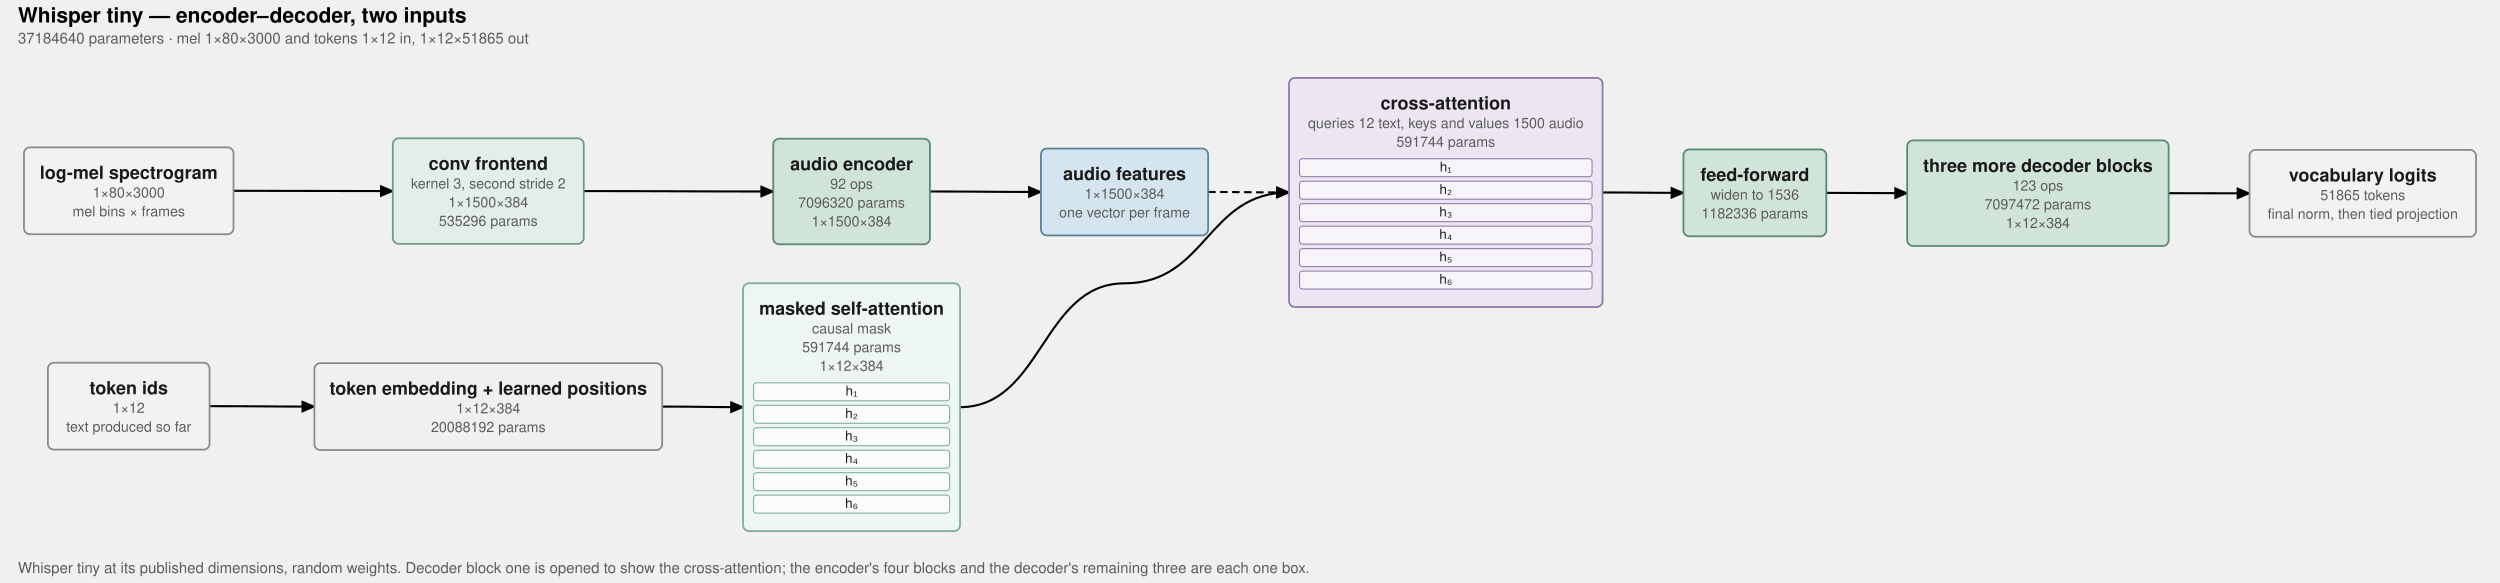
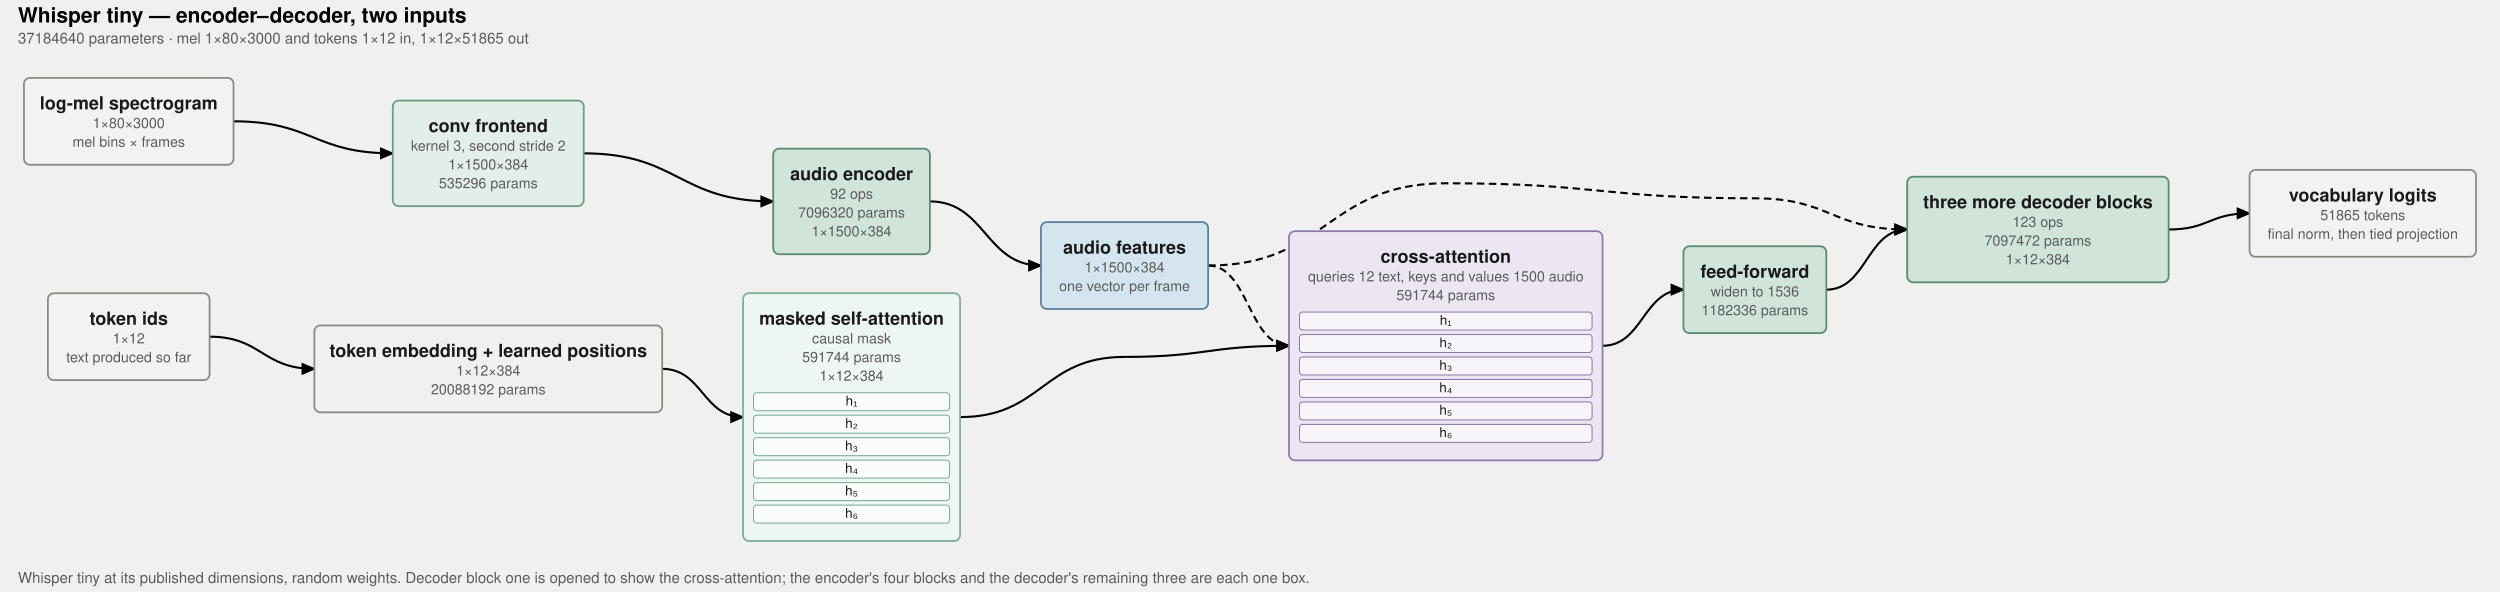
- <svg xmlns="http://www.w3.org/2000/svg" class="draughtsman" role="img" aria-label="Whisper tiny — encoder–decoder, two inputs" viewBox="0 0 1669.26 388.61" width="1669.26" height="388.61">
+ <svg xmlns="http://www.w3.org/2000/svg" class="draughtsman" role="img" aria-label="Whisper tiny — encoder–decoder, two inputs" viewBox="0 0 1669.26 395.24" width="1669.26" height="395.24">
  <defs>
    <marker id="ds-arrow" viewBox="0 0 8 8" refX="7" refY="4" markerWidth="7" markerHeight="7" orient="auto-start-reverse">
      <path d="M0 0.6 L8 4 L0 7.4 Z" style="fill:currentColor" />
    </marker>
  </defs>
  <text class="ds-title" x="12" y="15" style="font-family:Helvetica Neue, Helvetica, Arial, sans-serif;font-size:14px;font-weight:600;fill:currentColor">Whisper tiny — encoder–decoder, two inputs</text>
  <text class="ds-subtitle" x="12" y="29" style="font-family:Helvetica Neue, Helvetica, Arial, sans-serif;font-size:10px;fill:currentColor;opacity:0.62">37184640 parameters · mel 1×80×3000 and tokens 1×12 in, 1×12×51865 out</text>
  <g class="ds-body" transform="translate(0 36)">
-     <path class="ds-edge ds-edge-solid" data-from="mel" data-to="frontend" d="M155.92 91.39 C209.1 91.39 209.1 91.59 262.28 91.59" style="fill:none;stroke:currentColor;stroke-width:1.4" marker-end="url(#ds-arrow)" />
-     <path class="ds-edge ds-edge-solid" data-from="frontend" data-to="enc" d="M389.78 91.59 C453.03 91.59 453.03 91.86 516.29 91.86" style="fill:none;stroke:currentColor;stroke-width:1.4" marker-end="url(#ds-arrow)" />
-     <path class="ds-edge ds-edge-solid" data-from="enc" data-to="audio" d="M620.89 91.86 C657.96 91.86 657.96 92.18 695.03 92.18" style="fill:none;stroke:currentColor;stroke-width:1.4" marker-end="url(#ds-arrow)" />
-     <path class="ds-edge ds-edge-dashed" data-from="audio" data-to="dcross" d="M806.68 92.18 C833.68 92.18 833.68 92.5 860.68 92.5" style="fill:none;stroke:currentColor;stroke-width:1.4;stroke-dasharray:5 3" marker-end="url(#ds-arrow)" />
-     <path class="ds-edge ds-edge-solid" data-from="tokens" data-to="embed" d="M139.94 235.2 C174.93 235.2 174.93 235.48 209.92 235.48" style="fill:none;stroke:currentColor;stroke-width:1.4" marker-end="url(#ds-arrow)" />
-     <path class="ds-edge ds-edge-solid" data-from="embed" data-to="dself" d="M442.14 235.48 C469.14 235.48 469.14 235.86 496.14 235.86" style="fill:none;stroke:currentColor;stroke-width:1.4" marker-end="url(#ds-arrow)" />
-     <path class="ds-edge ds-edge-solid" data-from="dself" data-to="dcross" d="M641.03 235.86 C695.95 235.86 695.95 153.18 750.86 153.18 C805.77 153.18 805.77 92.5 860.68 92.5" style="fill:none;stroke:currentColor;stroke-width:1.4" marker-end="url(#ds-arrow)" />
-     <path class="ds-edge ds-edge-solid" data-from="dcross" data-to="dff" d="M1070.04 92.5 C1097.04 92.5 1097.04 92.78 1124.04 92.78" style="fill:none;stroke:currentColor;stroke-width:1.4" marker-end="url(#ds-arrow)" />
-     <path class="ds-edge ds-edge-solid" data-from="dff" data-to="drest" d="M1219.43 92.78 C1246.43 92.78 1246.43 92.99 1273.43 92.99" style="fill:none;stroke:currentColor;stroke-width:1.4" marker-end="url(#ds-arrow)" />
-     <path class="ds-edge ds-edge-solid" data-from="drest" data-to="logits" d="M1448.01 92.99 C1475.01 92.99 1475.01 93.1 1502.01 93.1" style="fill:none;stroke:currentColor;stroke-width:1.4" marker-end="url(#ds-arrow)" />
+     <path class="ds-edge ds-edge-solid" data-from="mel" data-to="frontend" d="M155.92 45 C209.1 45 209.1 66.39 262.28 66.39" style="fill:none;stroke:currentColor;stroke-width:1.4" marker-end="url(#ds-arrow)" />
+     <path class="ds-edge ds-edge-solid" data-from="frontend" data-to="enc" d="M389.78 66.39 C453.03 66.39 453.03 98.49 516.29 98.49" style="fill:none;stroke:currentColor;stroke-width:1.4" marker-end="url(#ds-arrow)" />
+     <path class="ds-edge ds-edge-solid" data-from="enc" data-to="audio" d="M620.89 98.49 C657.96 98.49 657.96 141.31 695.03 141.31" style="fill:none;stroke:currentColor;stroke-width:1.4" marker-end="url(#ds-arrow)" />
+     <path class="ds-edge ds-edge-dashed" data-from="audio" data-to="dcross" d="M806.68 141.31 C833.68 141.31 833.68 194.87 860.68 194.87" style="fill:none;stroke:currentColor;stroke-width:1.4;stroke-dasharray:5 3" marker-end="url(#ds-arrow)" />
+     <path class="ds-edge ds-edge-solid" data-from="tokens" data-to="embed" d="M139.94 188.81 C174.93 188.81 174.93 210.29 209.92 210.29" style="fill:none;stroke:currentColor;stroke-width:1.4" marker-end="url(#ds-arrow)" />
+     <path class="ds-edge ds-edge-solid" data-from="embed" data-to="dself" d="M442.14 210.29 C469.14 210.29 469.14 242.49 496.14 242.49" style="fill:none;stroke:currentColor;stroke-width:1.4" marker-end="url(#ds-arrow)" />
+     <path class="ds-edge ds-edge-solid" data-from="dself" data-to="dcross" d="M641.03 242.49 C695.95 242.49 695.95 202.31 750.86 202.31 C805.77 202.31 805.77 194.87 860.68 194.87" style="fill:none;stroke:currentColor;stroke-width:1.4" marker-end="url(#ds-arrow)" />
+     <path class="ds-edge ds-edge-solid" data-from="dcross" data-to="dff" d="M1070.04 194.87 C1097.04 194.87 1097.04 157.42 1124.04 157.42" style="fill:none;stroke:currentColor;stroke-width:1.4" marker-end="url(#ds-arrow)" />
+     <path class="ds-edge ds-edge-solid" data-from="dff" data-to="drest" d="M1219.43 157.42 C1246.43 157.42 1246.43 117.24 1273.43 117.24" style="fill:none;stroke:currentColor;stroke-width:1.4" marker-end="url(#ds-arrow)" />
+     <path class="ds-edge ds-edge-dashed" data-from="audio" data-to="drest" d="M806.68 141.31 C886.02 141.31 886.02 86.37 965.36 86.37 C1068.55 86.37 1068.55 96.42 1171.73 96.42 C1222.58 96.42 1222.58 117.24 1273.43 117.24" style="fill:none;stroke:currentColor;stroke-width:1.4;stroke-dasharray:5 3" marker-end="url(#ds-arrow)" />
+     <path class="ds-edge ds-edge-solid" data-from="drest" data-to="logits" d="M1448.01 117.24 C1475.01 117.24 1475.01 106.46 1502.01 106.46" style="fill:none;stroke:currentColor;stroke-width:1.4" marker-end="url(#ds-arrow)" />
    <g class="ds-stage ds-kind-input" data-stage="mel">
-       <rect x="16" y="62.39" width="139.92" height="58" rx="4" style="fill:#f2f2f0;stroke:#8a8a86;stroke-width:1.2" />
-       <text x="85.96" y="83.39" text-anchor="middle" style="font-family:Helvetica Neue, Helvetica, Arial, sans-serif;font-size:12.0px;font-weight:600;fill:#1a1a1a">log-mel spectrogram</text>
-       <text x="85.96" y="95.89" text-anchor="middle" style="font-family:Helvetica Neue, Helvetica, Arial, sans-serif;font-size:9.5px;fill:#5b5b5b">1×80×3000</text>
-       <text x="85.96" y="108.39" text-anchor="middle" style="font-family:Helvetica Neue, Helvetica, Arial, sans-serif;font-size:9.5px;fill:#5b5b5b">mel bins × frames</text>
+       <rect x="16" y="16" width="139.92" height="58" rx="4" style="fill:#f2f2f0;stroke:#8a8a86;stroke-width:1.2" />
+       <text x="85.96" y="37" text-anchor="middle" style="font-family:Helvetica Neue, Helvetica, Arial, sans-serif;font-size:12.0px;font-weight:600;fill:#1a1a1a">log-mel spectrogram</text>
+       <text x="85.96" y="49.5" text-anchor="middle" style="font-family:Helvetica Neue, Helvetica, Arial, sans-serif;font-size:9.5px;fill:#5b5b5b">1×80×3000</text>
+       <text x="85.96" y="62" text-anchor="middle" style="font-family:Helvetica Neue, Helvetica, Arial, sans-serif;font-size:9.5px;fill:#5b5b5b">mel bins × frames</text>
    </g>
    <g class="ds-stage ds-kind-conv" data-stage="frontend">
-       <rect x="262.28" y="56.34" width="127.49" height="70.5" rx="4" style="fill:#e2eee7;stroke:#6f9c85;stroke-width:1.2" />
-       <text x="326.03" y="77.34" text-anchor="middle" style="font-family:Helvetica Neue, Helvetica, Arial, sans-serif;font-size:12.0px;font-weight:600;fill:#1a1a1a">conv frontend</text>
-       <text x="326.03" y="89.84" text-anchor="middle" style="font-family:Helvetica Neue, Helvetica, Arial, sans-serif;font-size:9.5px;fill:#5b5b5b">kernel 3, second stride 2</text>
-       <text x="326.03" y="102.34" text-anchor="middle" style="font-family:Helvetica Neue, Helvetica, Arial, sans-serif;font-size:9.5px;fill:#5b5b5b">1×1500×384</text>
-       <text x="326.03" y="114.84" text-anchor="middle" style="font-family:Helvetica Neue, Helvetica, Arial, sans-serif;font-size:9.5px;fill:#5b5b5b">535296 params</text>
+       <rect x="262.28" y="31.14" width="127.49" height="70.5" rx="4" style="fill:#e2eee7;stroke:#6f9c85;stroke-width:1.2" />
+       <text x="326.03" y="52.14" text-anchor="middle" style="font-family:Helvetica Neue, Helvetica, Arial, sans-serif;font-size:12.0px;font-weight:600;fill:#1a1a1a">conv frontend</text>
+       <text x="326.03" y="64.64" text-anchor="middle" style="font-family:Helvetica Neue, Helvetica, Arial, sans-serif;font-size:9.5px;fill:#5b5b5b">kernel 3, second stride 2</text>
+       <text x="326.03" y="77.14" text-anchor="middle" style="font-family:Helvetica Neue, Helvetica, Arial, sans-serif;font-size:9.5px;fill:#5b5b5b">1×1500×384</text>
+       <text x="326.03" y="89.64" text-anchor="middle" style="font-family:Helvetica Neue, Helvetica, Arial, sans-serif;font-size:9.5px;fill:#5b5b5b">535296 params</text>
    </g>
    <g class="ds-stage ds-kind-stack" data-stage="enc">
-       <rect x="516.29" y="56.61" width="104.61" height="70.5" rx="4" style="fill:#d1e4d9;stroke:#5a8a71;stroke-width:1.2" />
-       <text x="568.59" y="77.61" text-anchor="middle" style="font-family:Helvetica Neue, Helvetica, Arial, sans-serif;font-size:12.0px;font-weight:600;fill:#1a1a1a">audio encoder</text>
-       <text x="568.59" y="90.11" text-anchor="middle" style="font-family:Helvetica Neue, Helvetica, Arial, sans-serif;font-size:9.5px;fill:#5b5b5b">92 ops</text>
-       <text x="568.59" y="102.61" text-anchor="middle" style="font-family:Helvetica Neue, Helvetica, Arial, sans-serif;font-size:9.5px;fill:#5b5b5b">7096320 params</text>
-       <text x="568.59" y="115.11" text-anchor="middle" style="font-family:Helvetica Neue, Helvetica, Arial, sans-serif;font-size:9.5px;fill:#5b5b5b">1×1500×384</text>
+       <rect x="516.29" y="63.24" width="104.61" height="70.5" rx="4" style="fill:#d1e4d9;stroke:#5a8a71;stroke-width:1.2" />
+       <text x="568.59" y="84.24" text-anchor="middle" style="font-family:Helvetica Neue, Helvetica, Arial, sans-serif;font-size:12.0px;font-weight:600;fill:#1a1a1a">audio encoder</text>
+       <text x="568.59" y="96.74" text-anchor="middle" style="font-family:Helvetica Neue, Helvetica, Arial, sans-serif;font-size:9.5px;fill:#5b5b5b">92 ops</text>
+       <text x="568.59" y="109.24" text-anchor="middle" style="font-family:Helvetica Neue, Helvetica, Arial, sans-serif;font-size:9.5px;fill:#5b5b5b">7096320 params</text>
+       <text x="568.59" y="121.74" text-anchor="middle" style="font-family:Helvetica Neue, Helvetica, Arial, sans-serif;font-size:9.5px;fill:#5b5b5b">1×1500×384</text>
    </g>
    <g class="ds-stage ds-kind-reduce" data-stage="audio">
-       <rect x="695.03" y="63.18" width="111.65" height="58" rx="4" style="fill:#d5e5ef;stroke:#5b829a;stroke-width:1.2" />
-       <text x="750.86" y="84.18" text-anchor="middle" style="font-family:Helvetica Neue, Helvetica, Arial, sans-serif;font-size:12.0px;font-weight:600;fill:#1a1a1a">audio features</text>
-       <text x="750.86" y="96.68" text-anchor="middle" style="font-family:Helvetica Neue, Helvetica, Arial, sans-serif;font-size:9.5px;fill:#5b5b5b">1×1500×384</text>
-       <text x="750.86" y="109.18" text-anchor="middle" style="font-family:Helvetica Neue, Helvetica, Arial, sans-serif;font-size:9.5px;fill:#5b5b5b">one vector per frame</text>
+       <rect x="695.03" y="112.31" width="111.65" height="58" rx="4" style="fill:#d5e5ef;stroke:#5b829a;stroke-width:1.2" />
+       <text x="750.86" y="133.31" text-anchor="middle" style="font-family:Helvetica Neue, Helvetica, Arial, sans-serif;font-size:12.0px;font-weight:600;fill:#1a1a1a">audio features</text>
+       <text x="750.86" y="145.81" text-anchor="middle" style="font-family:Helvetica Neue, Helvetica, Arial, sans-serif;font-size:9.5px;fill:#5b5b5b">1×1500×384</text>
+       <text x="750.86" y="158.31" text-anchor="middle" style="font-family:Helvetica Neue, Helvetica, Arial, sans-serif;font-size:9.5px;fill:#5b5b5b">one vector per frame</text>
    </g>
    <g class="ds-stage ds-kind-input" data-stage="tokens">
-       <rect x="31.98" y="206.2" width="107.96" height="58" rx="4" style="fill:#f2f2f0;stroke:#8a8a86;stroke-width:1.2" />
-       <text x="85.96" y="227.2" text-anchor="middle" style="font-family:Helvetica Neue, Helvetica, Arial, sans-serif;font-size:12.0px;font-weight:600;fill:#1a1a1a">token ids</text>
-       <text x="85.96" y="239.7" text-anchor="middle" style="font-family:Helvetica Neue, Helvetica, Arial, sans-serif;font-size:9.5px;fill:#5b5b5b">1×12</text>
-       <text x="85.96" y="252.2" text-anchor="middle" style="font-family:Helvetica Neue, Helvetica, Arial, sans-serif;font-size:9.5px;fill:#5b5b5b">text produced so far</text>
+       <rect x="31.98" y="159.81" width="107.96" height="58" rx="4" style="fill:#f2f2f0;stroke:#8a8a86;stroke-width:1.2" />
+       <text x="85.96" y="180.81" text-anchor="middle" style="font-family:Helvetica Neue, Helvetica, Arial, sans-serif;font-size:12.0px;font-weight:600;fill:#1a1a1a">token ids</text>
+       <text x="85.96" y="193.31" text-anchor="middle" style="font-family:Helvetica Neue, Helvetica, Arial, sans-serif;font-size:9.5px;fill:#5b5b5b">1×12</text>
+       <text x="85.96" y="205.81" text-anchor="middle" style="font-family:Helvetica Neue, Helvetica, Arial, sans-serif;font-size:9.5px;fill:#5b5b5b">text produced so far</text>
    </g>
    <g class="ds-stage ds-kind-op" data-stage="embed">
-       <rect x="209.92" y="206.48" width="232.23" height="58" rx="4" style="fill:#f0f0ef;stroke:#8a8a86;stroke-width:1.2" />
-       <text x="326.03" y="227.48" text-anchor="middle" style="font-family:Helvetica Neue, Helvetica, Arial, sans-serif;font-size:12.0px;font-weight:600;fill:#1a1a1a">token embedding + learned positions</text>
-       <text x="326.03" y="239.98" text-anchor="middle" style="font-family:Helvetica Neue, Helvetica, Arial, sans-serif;font-size:9.5px;fill:#5b5b5b">1×12×384</text>
-       <text x="326.03" y="252.48" text-anchor="middle" style="font-family:Helvetica Neue, Helvetica, Arial, sans-serif;font-size:9.5px;fill:#5b5b5b">20088192 params</text>
+       <rect x="209.92" y="181.29" width="232.23" height="58" rx="4" style="fill:#f0f0ef;stroke:#8a8a86;stroke-width:1.2" />
+       <text x="326.03" y="202.29" text-anchor="middle" style="font-family:Helvetica Neue, Helvetica, Arial, sans-serif;font-size:12.0px;font-weight:600;fill:#1a1a1a">token embedding + learned positions</text>
+       <text x="326.03" y="214.79" text-anchor="middle" style="font-family:Helvetica Neue, Helvetica, Arial, sans-serif;font-size:9.5px;fill:#5b5b5b">1×12×384</text>
+       <text x="326.03" y="227.29" text-anchor="middle" style="font-family:Helvetica Neue, Helvetica, Arial, sans-serif;font-size:9.5px;fill:#5b5b5b">20088192 params</text>
    </g>
    <g class="ds-stage ds-kind-kernel" data-stage="dself">
-       <rect x="496.14" y="153.11" width="144.89" height="165.5" rx="4" style="fill:#eef6f1;stroke:#7fae99;stroke-width:1.2" />
-       <text x="568.59" y="174.11" text-anchor="middle" style="font-family:Helvetica Neue, Helvetica, Arial, sans-serif;font-size:12.0px;font-weight:600;fill:#1a1a1a">masked self-attention</text>
-       <text x="568.59" y="186.61" text-anchor="middle" style="font-family:Helvetica Neue, Helvetica, Arial, sans-serif;font-size:9.5px;fill:#5b5b5b">causal mask</text>
-       <text x="568.59" y="199.11" text-anchor="middle" style="font-family:Helvetica Neue, Helvetica, Arial, sans-serif;font-size:9.5px;fill:#5b5b5b">591744 params</text>
-       <text x="568.59" y="211.61" text-anchor="middle" style="font-family:Helvetica Neue, Helvetica, Arial, sans-serif;font-size:9.5px;fill:#5b5b5b">1×12×384</text>
-       <rect class="ds-lane" x="503.14" y="219.61" width="130.89" height="12" rx="2" style="fill:#ffffff;fill-opacity:0.62;stroke:#7fae99;stroke-width:0.7" />
-       <text x="568.59" y="228.11" text-anchor="middle" style="font-family:Helvetica Neue, Helvetica, Arial, sans-serif;font-size:9.0px;fill:#1a1a1a">h₁</text>
-       <rect class="ds-lane" x="503.14" y="234.61" width="130.89" height="12" rx="2" style="fill:#ffffff;fill-opacity:0.62;stroke:#7fae99;stroke-width:0.7" />
-       <text x="568.59" y="243.11" text-anchor="middle" style="font-family:Helvetica Neue, Helvetica, Arial, sans-serif;font-size:9.0px;fill:#1a1a1a">h₂</text>
-       <rect class="ds-lane" x="503.14" y="249.61" width="130.89" height="12" rx="2" style="fill:#ffffff;fill-opacity:0.62;stroke:#7fae99;stroke-width:0.7" />
-       <text x="568.59" y="258.11" text-anchor="middle" style="font-family:Helvetica Neue, Helvetica, Arial, sans-serif;font-size:9.0px;fill:#1a1a1a">h₃</text>
-       <rect class="ds-lane" x="503.14" y="264.61" width="130.89" height="12" rx="2" style="fill:#ffffff;fill-opacity:0.62;stroke:#7fae99;stroke-width:0.7" />
-       <text x="568.59" y="273.11" text-anchor="middle" style="font-family:Helvetica Neue, Helvetica, Arial, sans-serif;font-size:9.0px;fill:#1a1a1a">h₄</text>
-       <rect class="ds-lane" x="503.14" y="279.61" width="130.89" height="12" rx="2" style="fill:#ffffff;fill-opacity:0.62;stroke:#7fae99;stroke-width:0.7" />
-       <text x="568.59" y="288.11" text-anchor="middle" style="font-family:Helvetica Neue, Helvetica, Arial, sans-serif;font-size:9.0px;fill:#1a1a1a">h₅</text>
-       <rect class="ds-lane" x="503.14" y="294.61" width="130.89" height="12" rx="2" style="fill:#ffffff;fill-opacity:0.62;stroke:#7fae99;stroke-width:0.7" />
-       <text x="568.59" y="303.11" text-anchor="middle" style="font-family:Helvetica Neue, Helvetica, Arial, sans-serif;font-size:9.0px;fill:#1a1a1a">h₆</text>
+       <rect x="496.14" y="159.74" width="144.89" height="165.5" rx="4" style="fill:#eef6f1;stroke:#7fae99;stroke-width:1.2" />
+       <text x="568.59" y="180.74" text-anchor="middle" style="font-family:Helvetica Neue, Helvetica, Arial, sans-serif;font-size:12.0px;font-weight:600;fill:#1a1a1a">masked self-attention</text>
+       <text x="568.59" y="193.24" text-anchor="middle" style="font-family:Helvetica Neue, Helvetica, Arial, sans-serif;font-size:9.5px;fill:#5b5b5b">causal mask</text>
+       <text x="568.59" y="205.74" text-anchor="middle" style="font-family:Helvetica Neue, Helvetica, Arial, sans-serif;font-size:9.5px;fill:#5b5b5b">591744 params</text>
+       <text x="568.59" y="218.24" text-anchor="middle" style="font-family:Helvetica Neue, Helvetica, Arial, sans-serif;font-size:9.5px;fill:#5b5b5b">1×12×384</text>
+       <rect class="ds-lane" x="503.14" y="226.24" width="130.89" height="12" rx="2" style="fill:#ffffff;fill-opacity:0.62;stroke:#7fae99;stroke-width:0.7" />
+       <text x="568.59" y="234.74" text-anchor="middle" style="font-family:Helvetica Neue, Helvetica, Arial, sans-serif;font-size:9.0px;fill:#1a1a1a">h₁</text>
+       <rect class="ds-lane" x="503.14" y="241.24" width="130.89" height="12" rx="2" style="fill:#ffffff;fill-opacity:0.62;stroke:#7fae99;stroke-width:0.7" />
+       <text x="568.59" y="249.74" text-anchor="middle" style="font-family:Helvetica Neue, Helvetica, Arial, sans-serif;font-size:9.0px;fill:#1a1a1a">h₂</text>
+       <rect class="ds-lane" x="503.14" y="256.24" width="130.89" height="12" rx="2" style="fill:#ffffff;fill-opacity:0.62;stroke:#7fae99;stroke-width:0.7" />
+       <text x="568.59" y="264.74" text-anchor="middle" style="font-family:Helvetica Neue, Helvetica, Arial, sans-serif;font-size:9.0px;fill:#1a1a1a">h₃</text>
+       <rect class="ds-lane" x="503.14" y="271.24" width="130.89" height="12" rx="2" style="fill:#ffffff;fill-opacity:0.62;stroke:#7fae99;stroke-width:0.7" />
+       <text x="568.59" y="279.74" text-anchor="middle" style="font-family:Helvetica Neue, Helvetica, Arial, sans-serif;font-size:9.0px;fill:#1a1a1a">h₄</text>
+       <rect class="ds-lane" x="503.14" y="286.24" width="130.89" height="12" rx="2" style="fill:#ffffff;fill-opacity:0.62;stroke:#7fae99;stroke-width:0.7" />
+       <text x="568.59" y="294.74" text-anchor="middle" style="font-family:Helvetica Neue, Helvetica, Arial, sans-serif;font-size:9.0px;fill:#1a1a1a">h₅</text>
+       <rect class="ds-lane" x="503.14" y="301.24" width="130.89" height="12" rx="2" style="fill:#ffffff;fill-opacity:0.62;stroke:#7fae99;stroke-width:0.7" />
+       <text x="568.59" y="309.74" text-anchor="middle" style="font-family:Helvetica Neue, Helvetica, Arial, sans-serif;font-size:9.0px;fill:#1a1a1a">h₆</text>
    </g>
    <g class="ds-stage ds-kind-concat" data-stage="dcross">
-       <rect x="860.68" y="16" width="209.35" height="153" rx="4" style="fill:#ece6f2;stroke:#8d7ba8;stroke-width:1.2" />
-       <text x="965.36" y="37" text-anchor="middle" style="font-family:Helvetica Neue, Helvetica, Arial, sans-serif;font-size:12.0px;font-weight:600;fill:#1a1a1a">cross-attention</text>
-       <text x="965.36" y="49.5" text-anchor="middle" style="font-family:Helvetica Neue, Helvetica, Arial, sans-serif;font-size:9.5px;fill:#5b5b5b">queries 12 text, keys and values 1500 audio</text>
-       <text x="965.36" y="62" text-anchor="middle" style="font-family:Helvetica Neue, Helvetica, Arial, sans-serif;font-size:9.5px;fill:#5b5b5b">591744 params</text>
-       <rect class="ds-lane" x="867.68" y="70" width="195.35" height="12" rx="2" style="fill:#ffffff;fill-opacity:0.62;stroke:#8d7ba8;stroke-width:0.7" />
-       <text x="965.36" y="78.5" text-anchor="middle" style="font-family:Helvetica Neue, Helvetica, Arial, sans-serif;font-size:9.0px;fill:#1a1a1a">h₁</text>
-       <rect class="ds-lane" x="867.68" y="85" width="195.35" height="12" rx="2" style="fill:#ffffff;fill-opacity:0.62;stroke:#8d7ba8;stroke-width:0.7" />
-       <text x="965.36" y="93.5" text-anchor="middle" style="font-family:Helvetica Neue, Helvetica, Arial, sans-serif;font-size:9.0px;fill:#1a1a1a">h₂</text>
-       <rect class="ds-lane" x="867.68" y="100" width="195.35" height="12" rx="2" style="fill:#ffffff;fill-opacity:0.62;stroke:#8d7ba8;stroke-width:0.7" />
-       <text x="965.36" y="108.5" text-anchor="middle" style="font-family:Helvetica Neue, Helvetica, Arial, sans-serif;font-size:9.0px;fill:#1a1a1a">h₃</text>
-       <rect class="ds-lane" x="867.68" y="115" width="195.35" height="12" rx="2" style="fill:#ffffff;fill-opacity:0.62;stroke:#8d7ba8;stroke-width:0.7" />
-       <text x="965.36" y="123.5" text-anchor="middle" style="font-family:Helvetica Neue, Helvetica, Arial, sans-serif;font-size:9.0px;fill:#1a1a1a">h₄</text>
-       <rect class="ds-lane" x="867.68" y="130" width="195.35" height="12" rx="2" style="fill:#ffffff;fill-opacity:0.62;stroke:#8d7ba8;stroke-width:0.7" />
-       <text x="965.36" y="138.5" text-anchor="middle" style="font-family:Helvetica Neue, Helvetica, Arial, sans-serif;font-size:9.0px;fill:#1a1a1a">h₅</text>
-       <rect class="ds-lane" x="867.68" y="145" width="195.35" height="12" rx="2" style="fill:#ffffff;fill-opacity:0.62;stroke:#8d7ba8;stroke-width:0.7" />
-       <text x="965.36" y="153.5" text-anchor="middle" style="font-family:Helvetica Neue, Helvetica, Arial, sans-serif;font-size:9.0px;fill:#1a1a1a">h₆</text>
+       <rect x="860.68" y="118.37" width="209.35" height="153" rx="4" style="fill:#ece6f2;stroke:#8d7ba8;stroke-width:1.2" />
+       <text x="965.36" y="139.37" text-anchor="middle" style="font-family:Helvetica Neue, Helvetica, Arial, sans-serif;font-size:12.0px;font-weight:600;fill:#1a1a1a">cross-attention</text>
+       <text x="965.36" y="151.87" text-anchor="middle" style="font-family:Helvetica Neue, Helvetica, Arial, sans-serif;font-size:9.5px;fill:#5b5b5b">queries 12 text, keys and values 1500 audio</text>
+       <text x="965.36" y="164.37" text-anchor="middle" style="font-family:Helvetica Neue, Helvetica, Arial, sans-serif;font-size:9.5px;fill:#5b5b5b">591744 params</text>
+       <rect class="ds-lane" x="867.68" y="172.37" width="195.35" height="12" rx="2" style="fill:#ffffff;fill-opacity:0.62;stroke:#8d7ba8;stroke-width:0.7" />
+       <text x="965.36" y="180.87" text-anchor="middle" style="font-family:Helvetica Neue, Helvetica, Arial, sans-serif;font-size:9.0px;fill:#1a1a1a">h₁</text>
+       <rect class="ds-lane" x="867.68" y="187.37" width="195.35" height="12" rx="2" style="fill:#ffffff;fill-opacity:0.62;stroke:#8d7ba8;stroke-width:0.7" />
+       <text x="965.36" y="195.87" text-anchor="middle" style="font-family:Helvetica Neue, Helvetica, Arial, sans-serif;font-size:9.0px;fill:#1a1a1a">h₂</text>
+       <rect class="ds-lane" x="867.68" y="202.37" width="195.35" height="12" rx="2" style="fill:#ffffff;fill-opacity:0.62;stroke:#8d7ba8;stroke-width:0.7" />
+       <text x="965.36" y="210.87" text-anchor="middle" style="font-family:Helvetica Neue, Helvetica, Arial, sans-serif;font-size:9.0px;fill:#1a1a1a">h₃</text>
+       <rect class="ds-lane" x="867.68" y="217.37" width="195.35" height="12" rx="2" style="fill:#ffffff;fill-opacity:0.62;stroke:#8d7ba8;stroke-width:0.7" />
+       <text x="965.36" y="225.87" text-anchor="middle" style="font-family:Helvetica Neue, Helvetica, Arial, sans-serif;font-size:9.0px;fill:#1a1a1a">h₄</text>
+       <rect class="ds-lane" x="867.68" y="232.37" width="195.35" height="12" rx="2" style="fill:#ffffff;fill-opacity:0.62;stroke:#8d7ba8;stroke-width:0.7" />
+       <text x="965.36" y="240.87" text-anchor="middle" style="font-family:Helvetica Neue, Helvetica, Arial, sans-serif;font-size:9.0px;fill:#1a1a1a">h₅</text>
+       <rect class="ds-lane" x="867.68" y="247.37" width="195.35" height="12" rx="2" style="fill:#ffffff;fill-opacity:0.62;stroke:#8d7ba8;stroke-width:0.7" />
+       <text x="965.36" y="255.87" text-anchor="middle" style="font-family:Helvetica Neue, Helvetica, Arial, sans-serif;font-size:9.0px;fill:#1a1a1a">h₆</text>
    </g>
    <g class="ds-stage ds-kind-stack" data-stage="dff">
-       <rect x="1124.04" y="63.78" width="95.4" height="58" rx="4" style="fill:#d1e4d9;stroke:#5a8a71;stroke-width:1.2" />
-       <text x="1171.73" y="84.78" text-anchor="middle" style="font-family:Helvetica Neue, Helvetica, Arial, sans-serif;font-size:12.0px;font-weight:600;fill:#1a1a1a">feed-forward</text>
-       <text x="1171.73" y="97.28" text-anchor="middle" style="font-family:Helvetica Neue, Helvetica, Arial, sans-serif;font-size:9.5px;fill:#5b5b5b">widen to 1536</text>
-       <text x="1171.73" y="109.78" text-anchor="middle" style="font-family:Helvetica Neue, Helvetica, Arial, sans-serif;font-size:9.5px;fill:#5b5b5b">1182336 params</text>
+       <rect x="1124.04" y="128.42" width="95.4" height="58" rx="4" style="fill:#d1e4d9;stroke:#5a8a71;stroke-width:1.2" />
+       <text x="1171.73" y="149.42" text-anchor="middle" style="font-family:Helvetica Neue, Helvetica, Arial, sans-serif;font-size:12.0px;font-weight:600;fill:#1a1a1a">feed-forward</text>
+       <text x="1171.73" y="161.92" text-anchor="middle" style="font-family:Helvetica Neue, Helvetica, Arial, sans-serif;font-size:9.5px;fill:#5b5b5b">widen to 1536</text>
+       <text x="1171.73" y="174.42" text-anchor="middle" style="font-family:Helvetica Neue, Helvetica, Arial, sans-serif;font-size:9.5px;fill:#5b5b5b">1182336 params</text>
    </g>
    <g class="ds-stage ds-kind-stack" data-stage="drest">
-       <rect x="1273.43" y="57.74" width="174.58" height="70.5" rx="4" style="fill:#d1e4d9;stroke:#5a8a71;stroke-width:1.2" />
-       <text x="1360.72" y="78.74" text-anchor="middle" style="font-family:Helvetica Neue, Helvetica, Arial, sans-serif;font-size:12.0px;font-weight:600;fill:#1a1a1a">three more decoder blocks</text>
-       <text x="1360.72" y="91.24" text-anchor="middle" style="font-family:Helvetica Neue, Helvetica, Arial, sans-serif;font-size:9.5px;fill:#5b5b5b">123 ops</text>
-       <text x="1360.72" y="103.74" text-anchor="middle" style="font-family:Helvetica Neue, Helvetica, Arial, sans-serif;font-size:9.5px;fill:#5b5b5b">7097472 params</text>
-       <text x="1360.72" y="116.24" text-anchor="middle" style="font-family:Helvetica Neue, Helvetica, Arial, sans-serif;font-size:9.5px;fill:#5b5b5b">1×12×384</text>
+       <rect x="1273.43" y="81.99" width="174.58" height="70.5" rx="4" style="fill:#d1e4d9;stroke:#5a8a71;stroke-width:1.2" />
+       <text x="1360.72" y="102.99" text-anchor="middle" style="font-family:Helvetica Neue, Helvetica, Arial, sans-serif;font-size:12.0px;font-weight:600;fill:#1a1a1a">three more decoder blocks</text>
+       <text x="1360.72" y="115.49" text-anchor="middle" style="font-family:Helvetica Neue, Helvetica, Arial, sans-serif;font-size:9.5px;fill:#5b5b5b">123 ops</text>
+       <text x="1360.72" y="127.99" text-anchor="middle" style="font-family:Helvetica Neue, Helvetica, Arial, sans-serif;font-size:9.5px;fill:#5b5b5b">7097472 params</text>
+       <text x="1360.72" y="140.49" text-anchor="middle" style="font-family:Helvetica Neue, Helvetica, Arial, sans-serif;font-size:9.5px;fill:#5b5b5b">1×12×384</text>
    </g>
    <g class="ds-stage ds-kind-output" data-stage="logits">
-       <rect x="1502.01" y="64.1" width="151.25" height="58" rx="4" style="fill:#f2f2f0;stroke:#8a8a86;stroke-width:1.2" />
-       <text x="1577.64" y="85.1" text-anchor="middle" style="font-family:Helvetica Neue, Helvetica, Arial, sans-serif;font-size:12.0px;font-weight:600;fill:#1a1a1a">vocabulary logits</text>
-       <text x="1577.64" y="97.6" text-anchor="middle" style="font-family:Helvetica Neue, Helvetica, Arial, sans-serif;font-size:9.5px;fill:#5b5b5b">51865 tokens</text>
-       <text x="1577.64" y="110.1" text-anchor="middle" style="font-family:Helvetica Neue, Helvetica, Arial, sans-serif;font-size:9.5px;fill:#5b5b5b">final norm, then tied projection</text>
+       <rect x="1502.01" y="77.46" width="151.25" height="58" rx="4" style="fill:#f2f2f0;stroke:#8a8a86;stroke-width:1.2" />
+       <text x="1577.64" y="98.46" text-anchor="middle" style="font-family:Helvetica Neue, Helvetica, Arial, sans-serif;font-size:12.0px;font-weight:600;fill:#1a1a1a">vocabulary logits</text>
+       <text x="1577.64" y="110.96" text-anchor="middle" style="font-family:Helvetica Neue, Helvetica, Arial, sans-serif;font-size:9.5px;fill:#5b5b5b">51865 tokens</text>
+       <text x="1577.64" y="123.46" text-anchor="middle" style="font-family:Helvetica Neue, Helvetica, Arial, sans-serif;font-size:9.5px;fill:#5b5b5b">final norm, then tied projection</text>
    </g>
  </g>
-   <text class="ds-caption" x="12" y="382.61" style="font-family:Helvetica Neue, Helvetica, Arial, sans-serif;font-size:10.0px;fill:currentColor;opacity:0.62">Whisper tiny at its published dimensions, random weights. Decoder block one is opened to show the cross-attention; the encoder's four blocks and the decoder's remaining three are each one box.</text>
+   <text class="ds-caption" x="12" y="389.24" style="font-family:Helvetica Neue, Helvetica, Arial, sans-serif;font-size:10.0px;fill:currentColor;opacity:0.62">Whisper tiny at its published dimensions, random weights. Decoder block one is opened to show the cross-attention; the encoder's four blocks and the decoder's remaining three are each one box.</text>
</svg>
